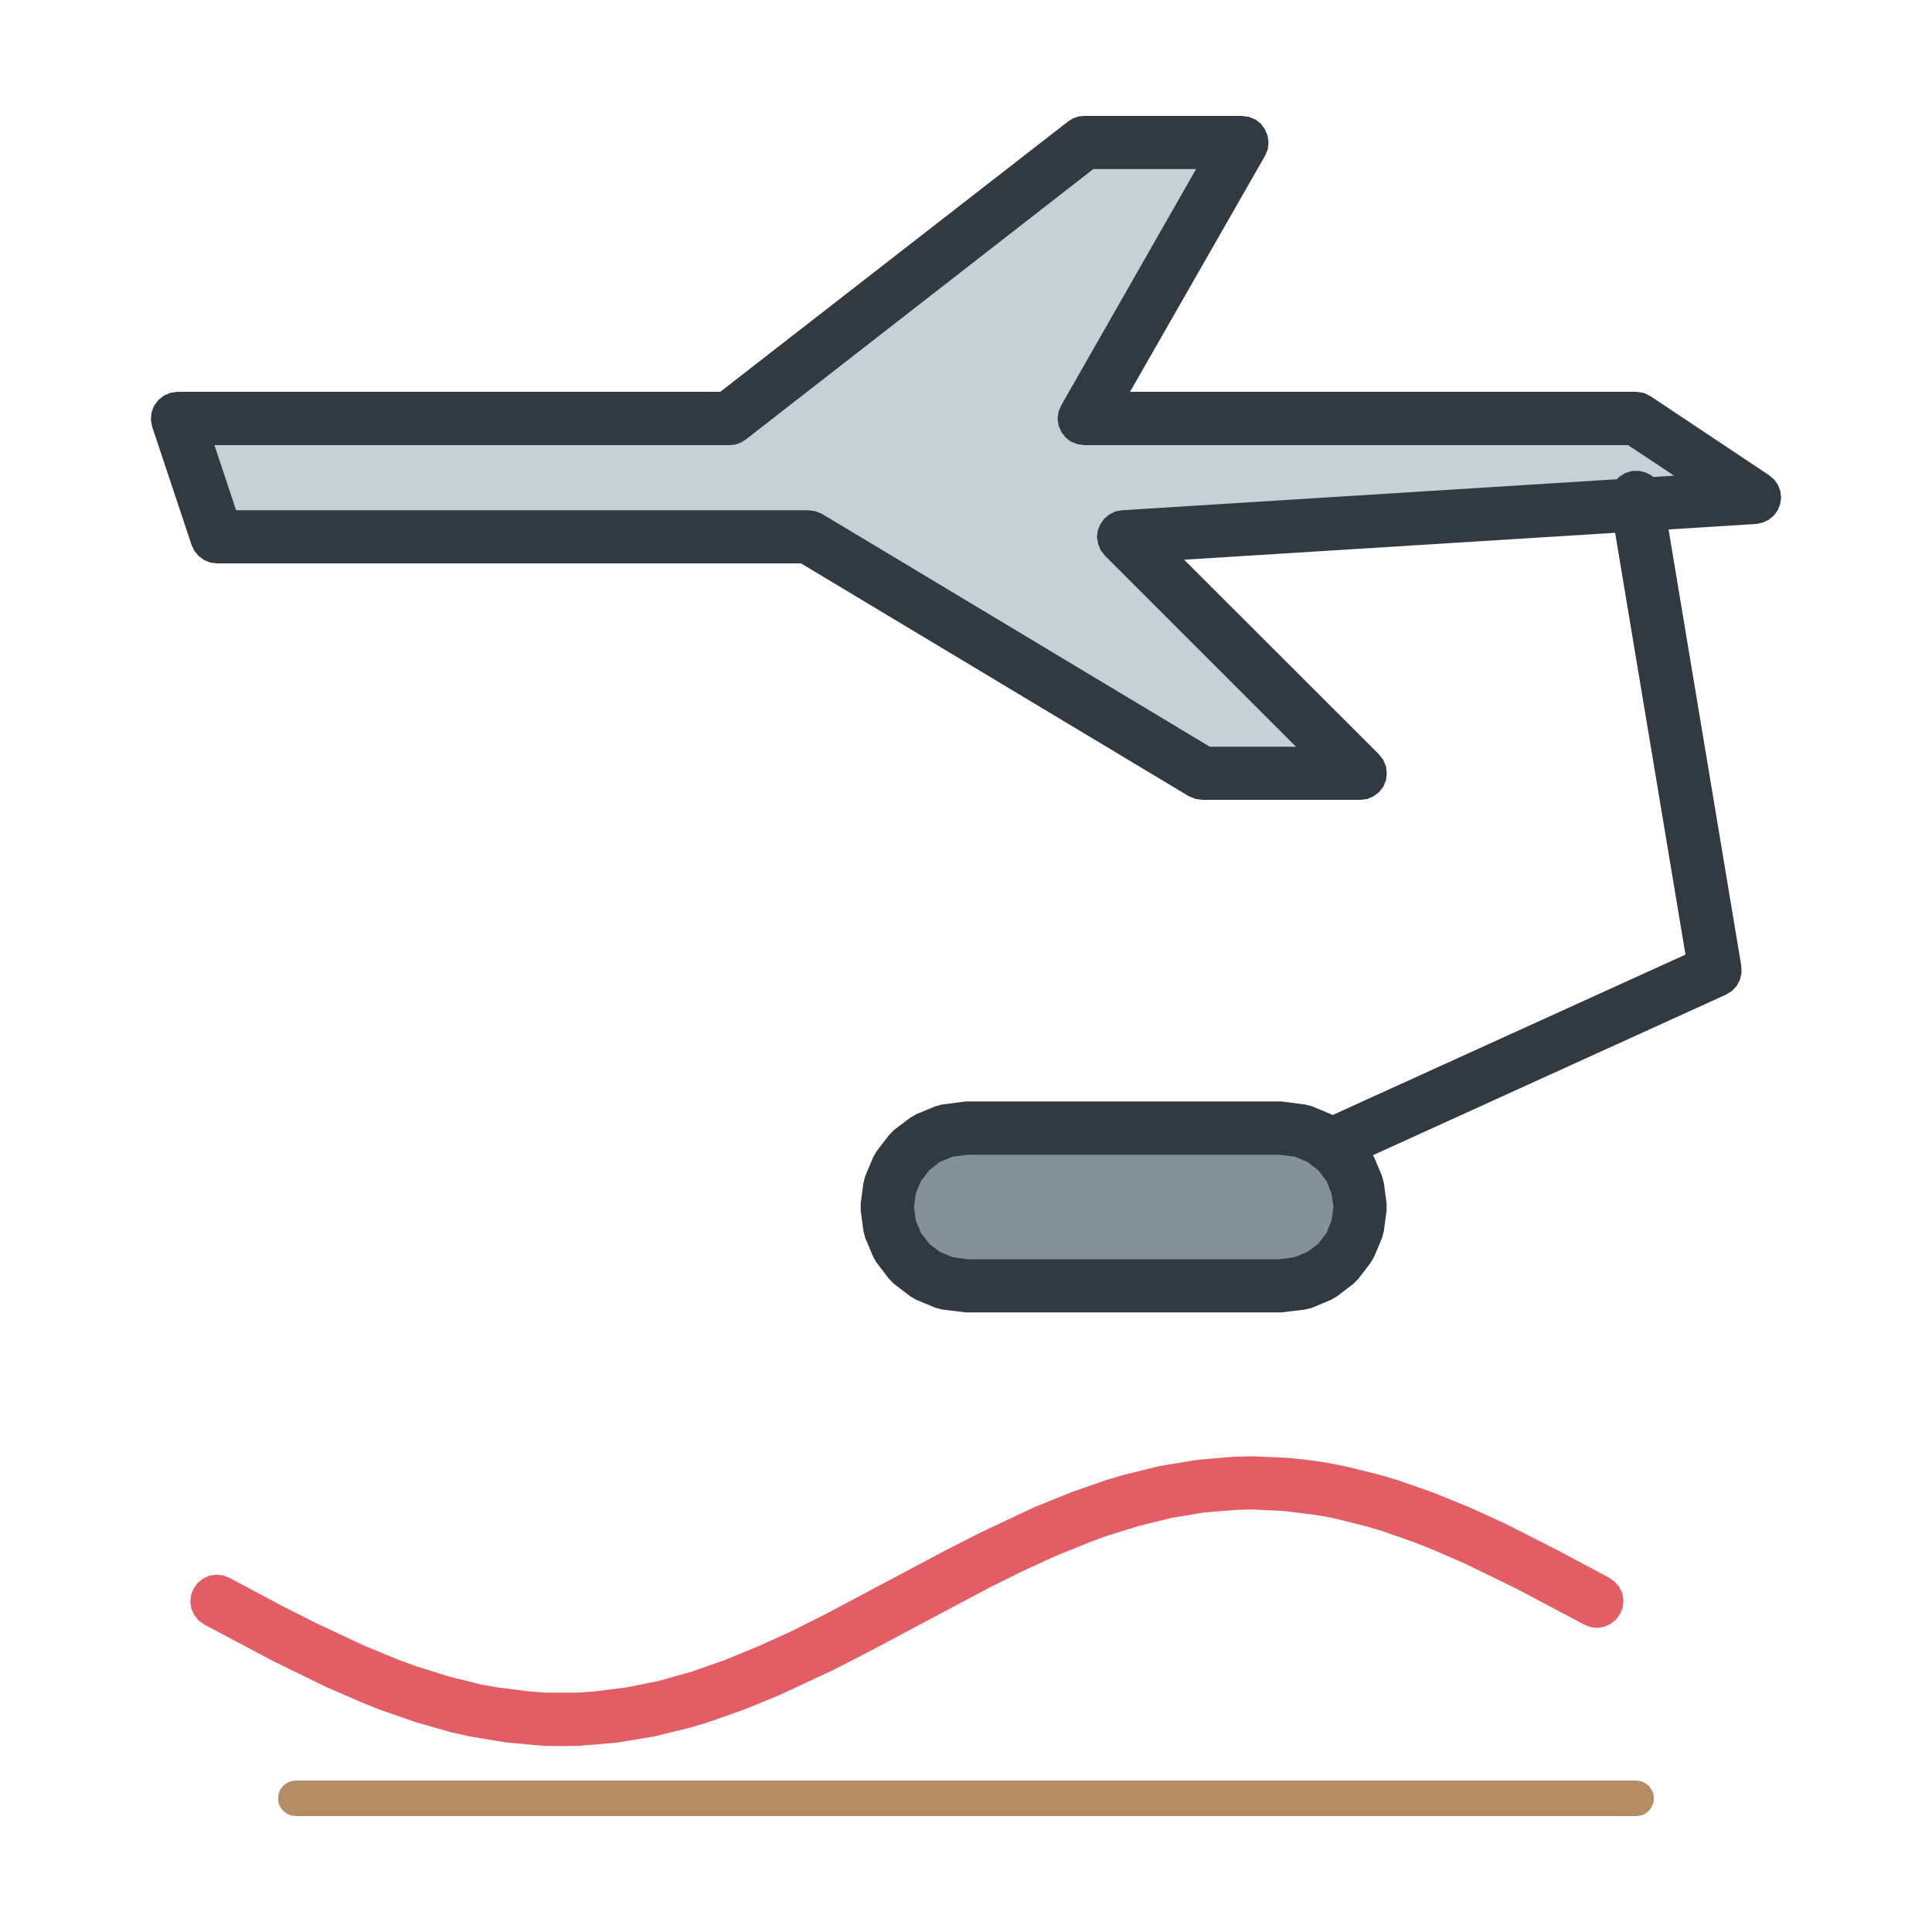
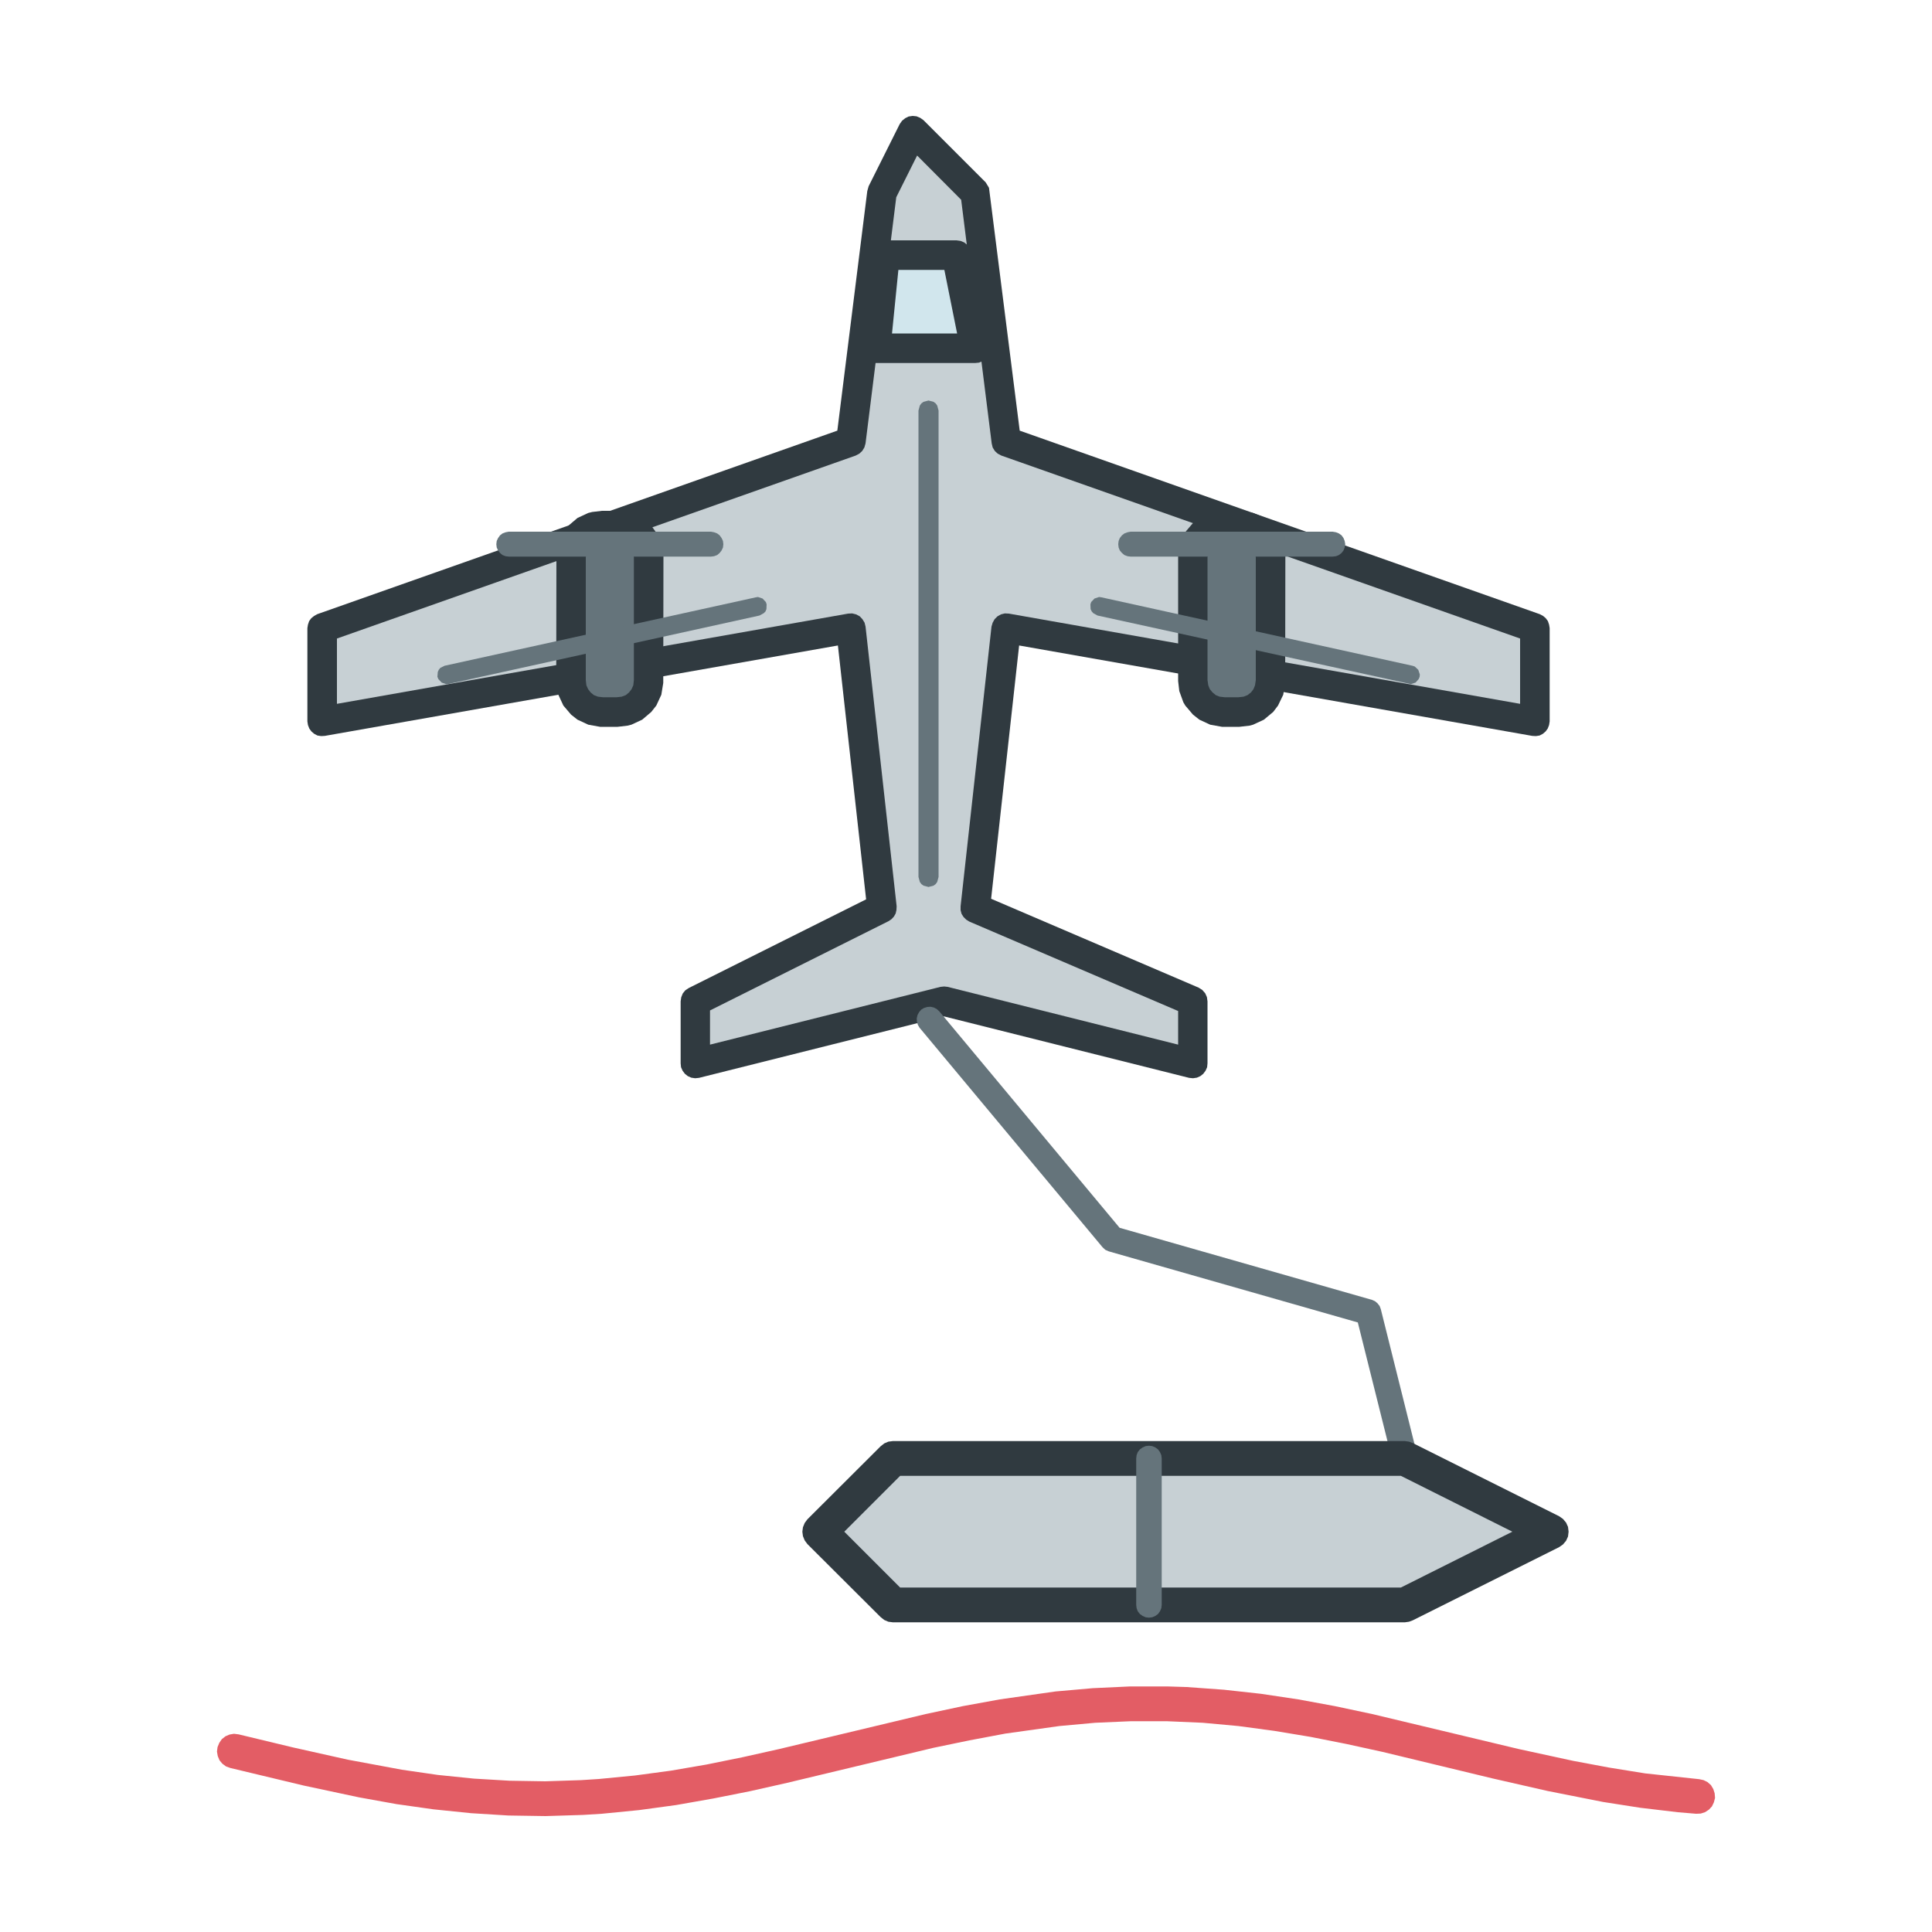
<svg xmlns="http://www.w3.org/2000/svg" viewBox="0 0 1000 1000" role="img" aria-labelledby="title desc">
-   <path fill="#C7D0D4" d="M91.9 216.6 L377.6 216.6 L561.2 73.8 L642.8 73.8 L561.2 216.6 L846.9 216.6 L908.1 257.4 L581.6 277.8 L704.0 400.3 L622.4 400.3 L418.4 277.8 L112.3 277.8 Z" />
-   <path fill="#303A40" d="M78.8 221.0 L78.1 217.3 L78.4 213.6 L79.7 210.1 L81.9 207.1 L84.8 204.8 L88.2 203.3 L91.9 202.8 L372.8 202.8 L552.8 62.9 L555.3 61.3 L558.2 60.3 L561.2 60.0 L642.8 60.0 L646.4 60.5 L649.7 61.8 L652.6 64.0 L654.7 66.9 L656.1 70.2 L656.6 73.7 L656.2 77.3 L654.8 80.6 L584.9 202.8 L846.9 202.8 L850.9 203.4 L854.5 205.2 L915.7 246.0 L918.3 248.2 L920.3 251.0 L921.5 254.2 L921.9 257.6 L921.4 261.0 L920.1 264.2 L918.1 266.9 L915.4 269.1 L912.3 270.5 L909.0 271.2 L612.9 289.7 L713.8 390.5 L716.0 393.4 L717.4 396.7 L717.8 400.3 L717.4 403.8 L716.0 407.2 L713.8 410.0 L710.9 412.2 L707.6 413.6 L704.0 414.0 L622.4 414.0 L618.8 413.5 L615.3 412.1 L414.6 291.6 L112.3 291.6 L108.9 291.2 L105.7 289.9 L102.9 287.9 L100.7 285.3 L99.2 282.2 Z M111.0 230.4 L122.2 264.1 L418.4 264.1 L422.0 264.6 L425.5 266.0 L626.2 386.5 L670.8 386.5 L571.9 287.6 L569.7 284.8 L568.4 281.6 L567.8 278.1 L568.2 274.6 L569.5 271.4 L571.5 268.5 L574.2 266.3 L577.3 264.7 L580.8 264.1 L866.5 246.2 L842.7 230.4 L561.2 230.4 L557.7 229.9 L554.3 228.6 L551.5 226.4 L549.3 223.5 L547.9 220.2 L547.4 216.7 L547.9 213.1 L549.3 209.8 L619.1 87.5 L565.9 87.5 L386.0 227.5 L383.4 229.1 L380.6 230.1 L377.6 230.4 Z" />
-   <path fill="#303A40" d="M872.4 494.1 L833.3 259.7 L833.2 256.1 L834.0 252.6 L835.7 249.4 L838.1 246.8 L841.2 244.9 L844.6 243.8 L848.2 243.7 L851.7 244.5 L854.9 246.2 L857.5 248.7 L859.4 251.7 L860.5 255.2 L901.3 500.0 L901.4 503.6 L900.6 507.1 L898.9 510.3 L896.5 512.9 L893.4 514.8 L668.9 616.9 L665.5 617.9 L661.9 618.0 L658.4 617.2 L655.2 615.5 L652.6 613.1 L650.7 610.0 L649.7 606.6 L649.5 603.0 L650.3 599.5 L652.0 596.3 L654.5 593.7 L657.5 591.8 Z" />
-   <path fill="#849199" d="M663.2 665.5 L500.0 665.5 L489.4 664.2 L479.6 660.1 L471.1 653.6 L464.6 645.1 L460.6 635.3 L459.2 624.7 L460.6 614.2 L464.6 604.3 L471.1 595.9 L479.6 589.4 L489.4 585.3 L500.0 583.9 L663.2 583.9 L673.8 585.3 L683.6 589.4 L692.1 595.9 L698.6 604.3 L702.7 614.2 L704.0 624.7 L702.7 635.3 L698.6 645.1 L692.1 653.6 L683.6 660.1 L673.8 664.2 Z" />
-   <path fill="#303A40" d="M663.2 679.3 L500.0 679.3 L487.6 677.8 L484.2 676.9 L474.3 672.8 L471.2 671.0 L462.7 664.5 L460.2 662.0 L453.7 653.5 L451.9 650.4 L447.8 640.6 L446.9 637.1 L445.5 626.5 L445.5 622.9 L446.9 612.4 L447.8 608.9 L451.9 599.1 L453.7 595.9 L460.2 587.5 L462.7 584.9 L471.2 578.5 L474.3 576.7 L484.2 572.6 L487.6 571.7 L500.0 570.1 L663.2 570.1 L675.6 571.7 L679.1 572.6 L688.9 576.7 L692.0 578.5 L700.5 584.9 L703.0 587.5 L709.5 595.9 L711.3 599.1 L715.4 608.9 L716.3 612.4 L717.7 622.9 L717.7 626.5 L716.3 637.1 L715.4 640.6 L711.3 650.4 L709.5 653.5 L703.0 662.0 L700.5 664.5 L692.0 671.0 L688.9 672.8 L679.1 676.9 L675.6 677.8 Z M662.3 651.8 L670.2 650.7 L676.7 648.0 L682.3 643.8 L686.6 638.2 L689.2 631.7 L690.2 624.7 L689.2 617.8 L686.6 611.3 L682.3 605.7 L676.7 601.4 L670.2 598.7 L662.3 597.7 L500.9 597.7 L493.0 598.7 L486.5 601.4 L481.0 605.7 L476.7 611.3 L474.0 617.8 L473.1 624.7 L474.0 631.7 L476.7 638.2 L481.0 643.8 L486.5 648.0 L493.0 650.7 L500.9 651.8 Z" />
-   <path fill="#E35D65" d="M141.8 860.0 L105.8 840.9 L102.8 838.8 L100.6 836.0 L99.1 832.8 L98.5 829.2 L98.9 825.6 L100.2 822.3 L102.3 819.3 L105.0 817.1 L108.3 815.6 L111.9 815.0 L115.4 815.4 L118.8 816.7 L145.4 830.9 L163.1 839.9 L189.2 852.1 L206.5 859.2 L215.0 862.3 L232.1 867.7 L249.0 871.9 L257.4 873.4 L274.1 875.5 L282.5 876.1 L299.2 876.1 L307.5 875.5 L324.3 873.4 L341.1 870.0 L358.1 865.2 L375.2 859.2 L392.5 852.1 L409.9 844.2 L427.4 835.4 L489.7 802.3 L508.0 793.0 L535.2 780.2 L553.9 772.6 L572.2 766.2 L581.5 763.4 L600.3 758.8 L619.7 755.6 L638.7 754.0 L648.2 753.8 L666.7 754.6 L676.2 755.6 L686.2 757.0 L695.6 758.8 L713.9 763.3 L723.7 766.2 L741.9 772.6 L760.4 780.1 L779.0 788.6 L806.0 802.3 L833.0 816.7 L835.9 818.8 L838.2 821.5 L839.7 824.8 L840.3 828.4 L839.9 832.0 L838.6 835.3 L836.5 838.2 L833.7 840.5 L830.4 842.0 L826.9 842.6 L823.3 842.2 L820.0 840.9 L784.5 822.1 L758.2 809.3 L740.9 801.8 L732.3 798.4 L715.2 792.4 L706.7 789.9 L689.8 785.7 L681.4 784.2 L664.6 782.1 L647.9 781.3 L639.6 781.5 L622.9 782.9 L606.1 785.7 L589.2 789.9 L572.1 795.2 L563.6 798.4 L546.3 805.4 L528.9 813.4 L511.4 822.1 L449.0 855.3 L430.8 864.6 L403.6 877.3 L384.8 885.0 L366.6 891.4 L357.3 894.2 L338.5 898.8 L319.1 902.0 L300.1 903.6 L290.5 903.8 L281.0 903.6 L262.1 901.9 L243.2 898.8 L233.8 896.7 L215.5 891.5 L196.5 884.9 L187.3 881.2 L169.1 873.3 Z" />
-   <path fill="#B58D65" d="M846.9 940.0 L153.1 940.0 L150.7 939.7 L148.5 938.8 L146.6 937.3 L145.1 935.4 L144.2 933.2 L143.9 930.8 L144.2 928.4 L145.1 926.2 L146.6 924.3 L148.5 922.9 L150.7 921.9 L153.1 921.6 L846.9 921.6 L849.3 921.9 L851.5 922.9 L853.4 924.3 L854.8 926.2 L855.8 928.4 L856.1 930.8 L855.8 933.2 L854.8 935.4 L853.4 937.3 L851.5 938.8 L849.3 939.7 Z" />
+   <path fill="#C7D0D4" d="M472.6 67.6 L504.7 99.8 L520.8 228.6 L794.4 325.1 L794.4 373.4 L520.8 325.1 L504.7 470.0 L617.4 518.3 L617.4 550.4 L488.7 518.3 L359.9 550.4 L359.9 518.3 L456.5 470.0 L440.4 325.1 L166.8 373.4 L166.8 325.1 L440.4 228.6 L456.5 99.8 Z" />
+   <path fill="#303A40" d="M465.7 64.2 L466.9 62.5 L468.5 61.2 L470.3 60.3 L472.4 60.0 L474.4 60.2 L476.3 61.0 L478.0 62.2 L510.2 94.4 L511.9 97.2 L527.8 222.9 L797.0 317.9 L798.7 318.8 L800.1 320.0 L801.2 321.5 L801.8 323.3 L802.1 325.1 L802.1 373.4 L801.8 375.3 L801.1 377.1 L800.0 378.6 L798.6 379.8 L796.9 380.7 L795.0 381.0 L793.1 380.9 L527.5 334.1 L513.0 465.2 L620.4 511.2 L622.3 512.4 L623.8 514.1 L624.7 516.1 L625.0 518.3 L625.0 550.4 L624.8 552.4 L624.0 554.2 L622.8 555.8 L621.3 557.0 L619.5 557.8 L617.5 558.1 L615.5 557.9 L488.7 526.1 L361.8 557.9 L359.8 558.1 L357.8 557.8 L356.0 557.0 L354.5 555.8 L353.3 554.2 L352.5 552.4 L352.3 550.4 L352.3 518.3 L352.6 516.2 L353.4 514.2 L354.7 512.6 L356.5 511.4 L448.3 465.5 L433.7 334.1 L168.1 380.9 L166.2 381.0 L164.3 380.7 L162.6 379.8 L161.2 378.6 L160.1 377.1 L159.4 375.3 L159.1 373.4 L159.1 325.1 L159.4 323.3 L160.0 321.5 L161.1 320.0 L162.6 318.8 L164.2 317.9 L433.4 222.9 L448.9 98.9 L449.6 96.4 Z M474.7 80.5 L463.9 102.1 L448.0 229.5 L447.4 231.6 L446.3 233.4 L444.8 234.8 L442.9 235.8 L174.4 330.5 L174.4 364.3 L439.0 317.6 L441.1 317.5 L443.1 318.0 L445.0 319.0 L446.4 320.5 L447.5 322.3 L448.0 324.3 L464.1 469.1 L464.0 471.0 L463.6 472.8 L462.7 474.4 L461.4 475.8 L459.9 476.8 L367.5 523.0 L367.5 540.7 L486.8 510.8 L488.7 510.6 L490.5 510.8 L609.8 540.7 L609.8 523.3 L501.7 477.0 L500.1 476.0 L498.7 474.6 L497.7 473.0 L497.2 471.1 L497.2 469.1 L513.2 324.3 L513.8 322.3 L514.8 320.5 L516.3 319.0 L518.1 318.0 L520.1 317.5 L522.2 317.6 L786.8 364.3 L786.8 330.5 L518.3 235.8 L516.4 234.8 L514.9 233.4 L513.8 231.6 L513.3 229.5 L497.5 103.4 Z" />
+   <path fill="#D1E6ED" d="M458.1 132.0 L495.1 132.0 L504.7 180.3 L453.2 180.3 Z" />
+   <path fill="#303A40" d="M450.5 131.3 L450.9 129.4 L451.7 127.8 L452.9 126.3 L454.5 125.3 L456.2 124.6 L458.1 124.4 L495.1 124.4 L497.2 124.7 L499.1 125.5 L500.7 126.8 L501.9 128.5 L502.6 130.5 L512.2 178.8 L512.4 180.7 L512.0 182.6 L511.2 184.4 L510.0 185.8 L508.4 187.0 L506.7 187.7 L504.7 187.9 L453.2 187.9 L451.1 187.6 L449.2 186.8 L447.6 185.4 L446.4 183.7 L445.7 181.7 L445.6 179.5 Z M465.0 139.7 L461.7 172.6 L495.4 172.6 L488.8 139.7 Z" />
+   <path fill="#65747B" d="M475.4 453.9 L475.4 212.5 L476.1 209.9 L476.9 208.8 L478.0 208.0 L480.6 207.3 L483.2 208.0 L484.3 208.8 L485.1 209.9 L485.8 212.5 L485.8 453.9 L485.1 456.5 L484.3 457.6 L483.2 458.4 L480.6 459.1 L478.0 458.4 L476.9 457.6 L476.1 456.5 Z" />
+   <path fill="#65747B" d="M319.7 272.0 L323.8 272.6 L327.7 274.2 L331.1 276.7 L333.6 280.1 L335.2 284.0 L335.8 288.1 L335.8 352.5 L335.2 356.7 L333.6 360.5 L331.1 363.9 L327.7 366.4 L323.8 368.0 L319.7 368.6 L311.6 368.6 L307.5 368.0 L303.6 366.4 L300.2 363.9 L297.7 360.5 L296.1 356.7 L295.5 352.5 L295.5 288.1 L296.1 284.0 L297.7 280.1 L300.2 276.7 L303.6 274.2 L307.5 272.6 L311.6 272.0 Z" />
+   <path fill="#303A40" d="M320.7 264.4 L326.8 265.5 L330.6 267.1 L335.7 270.7 L337.1 272.1 L340.7 277.1 L342.8 283.0 L343.4 288.1 L343.3 353.5 L342.3 359.6 L339.7 365.2 L337.1 368.5 L332.4 372.5 L326.8 375.1 L324.8 375.6 L319.7 376.2 L310.6 376.2 L304.5 375.1 L298.9 372.5 L295.6 369.9 L291.6 365.2 L289.0 359.6 L288.5 357.7 L287.9 352.5 L288.0 287.1 L289.0 281.0 L291.6 275.4 L294.2 272.1 L298.9 268.1 L304.5 265.5 L306.5 265.0 L311.6 264.4 Z M319.2 279.7 L312.1 279.7 L309.5 280.0 L307.4 280.9 L305.7 282.2 L304.4 283.9 L303.5 286.0 L303.2 288.6 L303.2 352.0 L303.5 354.7 L304.4 356.7 L305.7 358.4 L307.4 359.8 L309.5 360.6 L312.1 360.9 L319.2 360.9 L321.8 360.6 L323.9 359.8 L325.6 358.4 L326.9 356.7 L327.8 354.7 L328.1 352.0 L328.1 288.6 L327.8 286.0 L326.9 283.9 L325.6 282.2 L323.9 280.9 L321.8 280.0 Z" />
+   <path fill="#65747B" d="M368.0 288.1 L263.3 288.1 L261.7 287.9 L260.1 287.3 L258.8 286.2 L257.8 284.9 L257.1 283.4 L256.9 281.7 L257.1 280.0 L257.8 278.5 L258.8 277.1 L260.1 276.1 L261.7 275.5 L263.3 275.2 L368.0 275.2 L369.6 275.5 L371.2 276.1 L372.5 277.1 L373.5 278.5 L374.2 280.0 L374.4 281.7 L374.2 283.4 L373.5 284.9 L372.5 286.2 L371.2 287.3 L369.6 287.9 Z" />
+   <path fill="#65747B" d="M641.5 272.0 L645.7 272.6 L649.6 274.2 L652.9 276.7 L655.5 280.1 L657.1 284.0 L657.6 288.1 L657.6 352.5 L657.1 356.7 L655.5 360.5 L652.9 363.9 L649.6 366.4 L645.7 368.0 L641.5 368.6 L633.5 368.6 L629.3 368.0 L625.5 366.4 L622.1 363.9 L619.6 360.5 L618.0 356.7 L617.4 352.5 L617.4 288.1 L618.0 284.0 L619.6 280.1 L622.1 276.7 L625.5 274.2 L629.3 272.6 L633.5 272.0 Z" />
+   <path fill="#303A40" d="M642.5 264.4 L648.6 265.5 L652.5 267.1 L657.6 270.7 L661.5 275.4 L662.5 277.1 L664.7 283.0 L665.3 288.1 L665.2 353.5 L664.2 359.6 L661.5 365.2 L659.0 368.5 L654.2 372.5 L648.6 375.1 L646.7 375.6 L641.5 376.2 L632.5 376.2 L626.4 375.1 L620.8 372.5 L617.5 369.9 L613.5 365.2 L612.5 363.5 L610.4 357.7 L609.8 352.5 L609.8 287.1 L610.9 281.0 L613.5 275.4 L617.5 270.7 L620.8 268.1 L626.4 265.5 L628.3 265.0 L633.5 264.4 Z M641.0 279.7 L634.0 279.7 L631.3 280.0 L629.3 280.9 L627.6 282.2 L626.2 283.9 L625.4 286.0 L625.0 288.6 L625.0 352.0 L625.4 354.7 L626.2 356.7 L627.6 358.4 L629.3 359.8 L631.3 360.6 L634.0 360.9 L641.0 360.9 L643.7 360.6 L645.7 359.8 L647.5 358.4 L648.8 356.7 L649.6 354.7 L650.0 352.0 L650.0 288.6 L649.6 286.0 L648.8 283.9 L647.5 282.2 L645.7 280.9 L643.7 280.0 Z" />
+   <path fill="#65747B" d="M689.8 288.1 L585.2 288.1 L583.6 287.9 L582.0 287.3 L580.7 286.2 L579.6 284.9 L579.0 283.4 L578.8 281.7 L579.0 280.0 L579.6 278.5 L580.7 277.1 L582.0 276.1 L583.6 275.5 L585.2 275.2 L689.8 275.2 L691.5 275.5 L693.0 276.1 L694.4 277.1 L695.4 278.5 L696.0 280.0 L696.3 281.7 L696.0 283.4 L695.4 284.9 L694.4 286.2 L693.0 287.3 L691.5 287.9 Z" />
+   <path fill="#65747B" d="M393.1 318.6 L232.2 354.0 L230.9 354.1 L228.6 353.3 L226.9 351.5 L226.4 350.3 L226.6 347.8 L227.1 346.7 L227.9 345.7 L230.1 344.6 L391.1 309.2 L392.3 309.0 L394.7 309.8 L396.4 311.6 L396.8 312.8 L396.7 315.3 L396.2 316.5 L395.3 317.4 Z" />
+   <path fill="#65747B" d="M730.3 354.1 L568.1 318.6 L565.9 317.4 L565.1 316.5 L564.5 315.3 L564.4 312.8 L564.8 311.6 L566.5 309.8 L568.9 309.0 L570.2 309.2 L731.1 344.6 L732.3 345.0 L734.1 346.7 L734.9 349.1 L734.8 350.3 L734.3 351.5 L732.7 353.3 Z" />
+   <path fill="#65747B" d="M570.7 645.6 L476.0 532.0 L475.1 530.5 L474.6 528.9 L474.5 527.1 L474.9 525.4 L475.7 523.9 L476.8 522.6 L478.3 521.7 L480.0 521.2 L481.7 521.1 L483.4 521.5 L484.9 522.3 L486.2 523.5 L579.5 635.5 L710.1 672.8 L711.7 673.5 L713.0 674.6 L714.1 676.0 L714.7 677.6 L733.6 753.3 L733.8 755.0 L733.6 756.8 L732.9 758.3 L731.8 759.7 L730.4 760.7 L728.8 761.4 L727.1 761.6 L725.4 761.3 L723.8 760.6 L722.5 759.5 L721.4 758.2 L720.8 756.5 L702.8 684.5 L573.9 647.7 L572.1 646.9 Z" />
+   <path fill="#C7D0D4" d="M462.1 754.9 L727.2 754.9 L803.0 792.8 L727.2 830.7 L462.1 830.7 L424.3 792.8 Z" />
+   <path fill="#303A40" d="M455.8 748.6 L457.7 747.1 L459.8 746.2 L462.1 745.9 L727.2 745.9 L729.3 746.2 L731.2 746.9 L807.0 784.8 L809.0 786.2 L810.6 788.1 L811.6 790.3 L811.9 792.8 L811.6 795.3 L810.6 797.5 L809.0 799.4 L807.0 800.8 L731.2 838.7 L729.3 839.4 L727.2 839.7 L462.1 839.7 L459.8 839.4 L457.7 838.5 L455.8 837.0 L417.9 799.2 L416.5 797.3 L415.6 795.1 L415.3 792.8 L415.6 790.5 L416.5 788.3 L417.9 786.4 Z M465.9 763.9 L437.0 792.8 L465.9 821.7 L725.1 821.7 L782.8 792.8 L725.1 763.9 Z" />
+   <path fill="#65747B" d="M588.1 830.7 L588.1 754.9 L588.3 753.2 L588.9 751.6 L590.0 750.2 L591.4 749.2 L593.0 748.5 L594.7 748.3 L596.4 748.5 L598.0 749.2 L599.4 750.2 L600.4 751.6 L601.1 753.2 L601.3 754.9 L601.3 830.7 L601.1 832.4 L600.4 834.0 L599.4 835.4 L598.0 836.4 L596.4 837.1 L594.7 837.3 L593.0 837.1 L591.4 836.4 L590.0 835.4 L588.9 834.0 L588.3 832.4 Z" />
+   <path fill="#E35D65" d="M157.2 924.2 L119.2 915.1 L117.0 914.3 L115.1 912.9 L113.6 911.1 L112.7 908.9 L112.3 906.6 L112.6 904.3 L113.5 902.1 L114.8 900.2 L116.7 898.7 L118.8 897.8 L121.1 897.4 L123.5 897.7 L151.8 904.5 L180.0 910.8 L208.0 916.0 L226.6 918.7 L245.2 920.6 L263.7 921.7 L282.2 922.0 L300.7 921.4 L310.0 920.8 L328.6 919.0 L347.2 916.5 L365.8 913.3 L384.5 909.5 L403.3 905.3 L479.1 887.2 L498.3 883.1 L517.5 879.6 L546.3 875.5 L565.6 873.8 L584.9 872.9 L604.3 872.9 L614.1 873.2 L633.5 874.6 L652.6 876.7 L672.0 879.6 L691.0 883.1 L710.3 887.2 L786.1 905.3 L814.2 911.4 L832.9 914.9 L851.5 917.9 L879.5 920.9 L881.8 921.4 L883.8 922.4 L885.6 924.0 L886.8 926.0 L887.5 928.2 L887.7 930.6 L887.1 932.9 L886.1 935.0 L884.5 936.7 L882.5 938.0 L880.3 938.7 L877.9 938.8 L868.4 938.0 L849.0 935.7 L829.8 932.7 L801.0 927.0 L772.5 920.5 L715.7 906.8 L697.0 902.7 L678.3 899.0 L659.6 895.9 L641.0 893.4 L622.5 891.7 L603.9 890.9 L585.4 890.9 L566.9 891.7 L548.3 893.4 L520.4 897.3 L501.8 900.8 L483.0 904.7 L407.4 922.8 L388.3 927.1 L369.2 930.9 L349.9 934.3 L330.8 936.9 L311.5 938.8 L301.8 939.4 L282.4 940.0 L263.1 939.7 L243.8 938.5 L224.3 936.5 L205.2 933.8 L185.8 930.3 Z" />
</svg>
